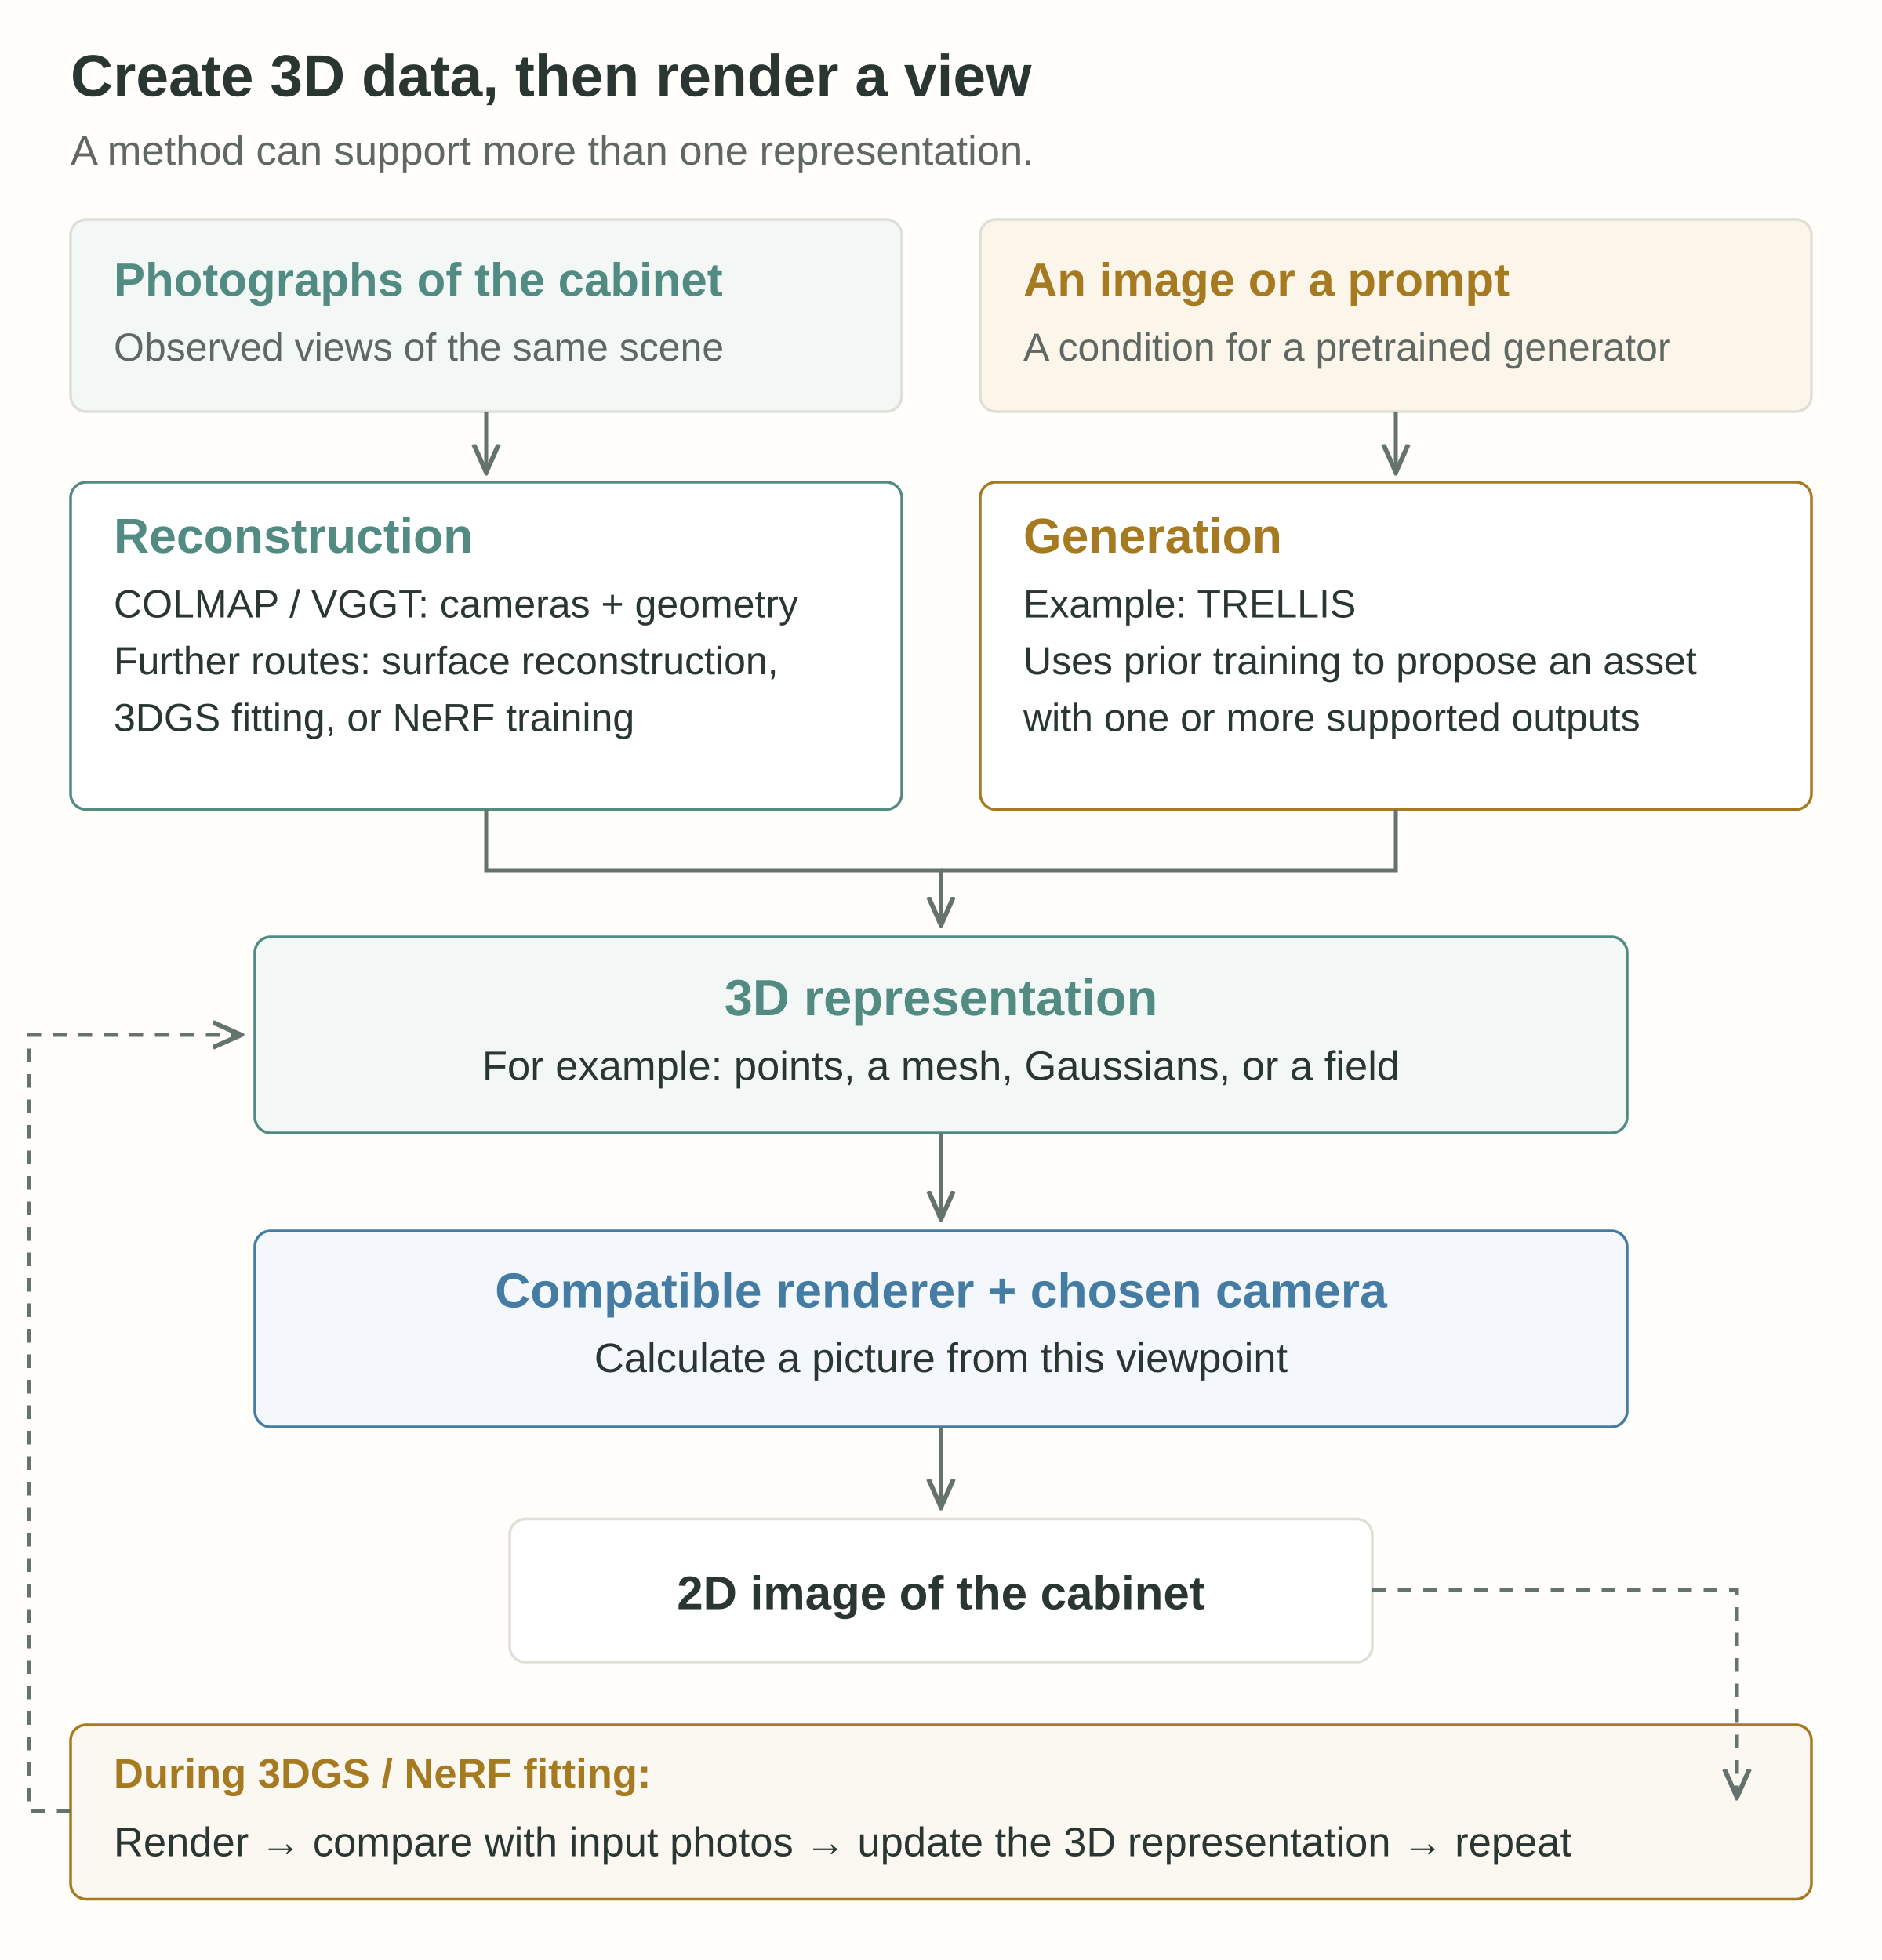
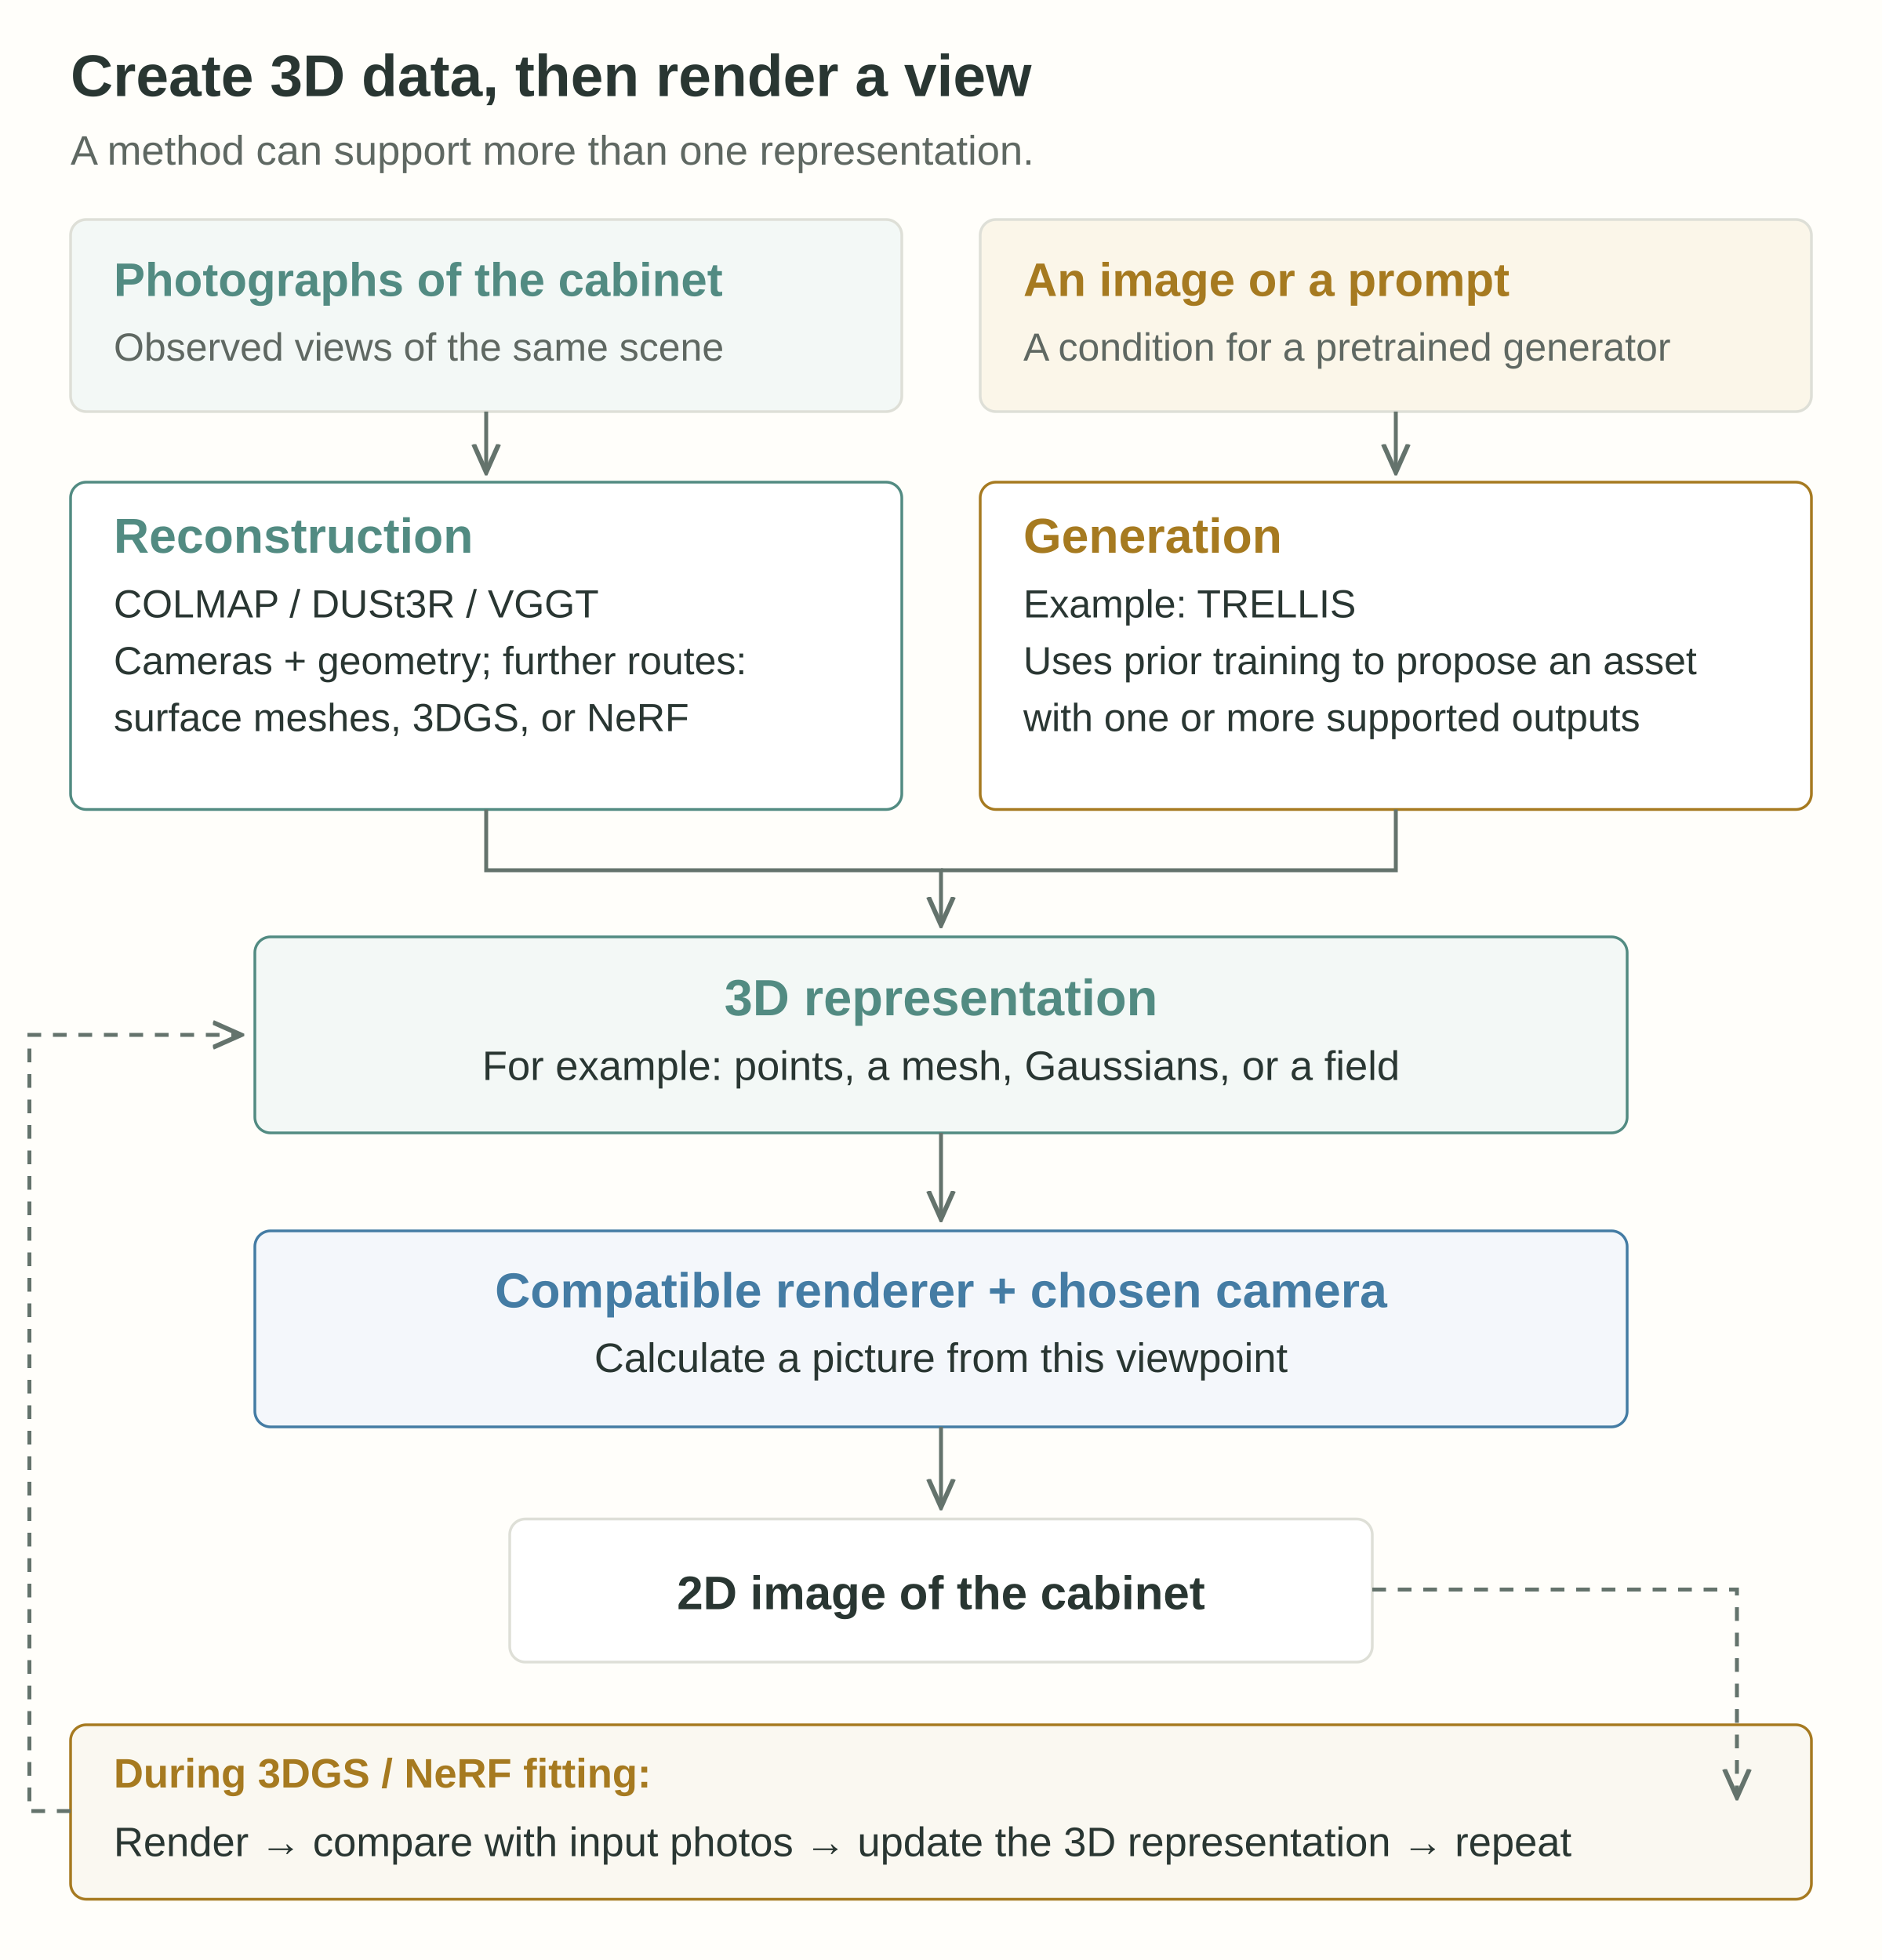
<svg xmlns="http://www.w3.org/2000/svg" width="960" height="1000" viewBox="0 0 960 1000" role="img">
  <defs>
    <marker id="arrow" viewBox="0 0 10 10" refX="9" refY="5" markerWidth="8" markerHeight="8" orient="auto-start-reverse">
      <path d="M0 1L9 5L0 9" fill="none" stroke="#64736c" stroke-width="1.5" />
    </marker>
  </defs>
  <rect width="960" height="1000" fill="#fffefa" />
  <text x="36" y="49" text-anchor="start" font-family="Arial,Helvetica,sans-serif" font-size="30" font-weight="600" fill="#293632">Create 3D data, then render a view</text>
  <text x="36" y="84" text-anchor="start" font-family="Arial,Helvetica,sans-serif" font-size="21" font-weight="400" fill="#5f6862">A method can support more than one representation.</text>
  <rect x="36" y="112" width="424" height="98" rx="8" fill="#f3f8f6" stroke="#dedfd7" stroke-width="1.4" />
  <rect x="500" y="112" width="424" height="98" rx="8" fill="#fbf6e9" stroke="#dedfd7" stroke-width="1.4" />
  <text x="58" y="151" text-anchor="start" font-family="Arial,Helvetica,sans-serif" font-size="24" font-weight="600" fill="#528b82">Photographs of the cabinet</text>
  <text x="58" y="184" text-anchor="start" font-family="Arial,Helvetica,sans-serif" font-size="20" font-weight="400" fill="#5f6862">Observed views of the same scene</text>
  <text x="522" y="151" text-anchor="start" font-family="Arial,Helvetica,sans-serif" font-size="24" font-weight="600" fill="#a67a20">An image or a prompt</text>
  <text x="522" y="184" text-anchor="start" font-family="Arial,Helvetica,sans-serif" font-size="20" font-weight="400" fill="#5f6862">A condition for a pretrained generator</text>
  <path d="M248 210V241" fill="none" stroke="#64736c" stroke-width="2" marker-end="url(#arrow)" />
  <path d="M712 210V241" fill="none" stroke="#64736c" stroke-width="2" marker-end="url(#arrow)" />
  <rect x="36" y="246" width="424" height="167" rx="8" fill="white" stroke="#528b82" stroke-width="1.4" />
  <rect x="500" y="246" width="424" height="167" rx="8" fill="white" stroke="#a67a20" stroke-width="1.4" />
  <text x="58" y="282" text-anchor="start" font-family="Arial,Helvetica,sans-serif" font-size="25" font-weight="600" fill="#528b82">Reconstruction</text>
-   <text x="58" y="315" text-anchor="start" font-family="Arial,Helvetica,sans-serif" font-size="20" font-weight="400" fill="#293632">COLMAP / VGGT: cameras + geometry</text>
-   <text x="58" y="344" text-anchor="start" font-family="Arial,Helvetica,sans-serif" font-size="20" font-weight="400" fill="#293632">Further routes: surface reconstruction,</text>
-   <text x="58" y="373" text-anchor="start" font-family="Arial,Helvetica,sans-serif" font-size="20" font-weight="400" fill="#293632">3DGS fitting, or NeRF training</text>
+   <text x="58" y="315" text-anchor="start" font-family="Arial,Helvetica,sans-serif" font-size="20" font-weight="400" fill="#293632">COLMAP / DUSt3R / VGGT</text>
+   <text x="58" y="344" text-anchor="start" font-family="Arial,Helvetica,sans-serif" font-size="20" font-weight="400" fill="#293632">Cameras + geometry; further routes:</text>
+   <text x="58" y="373" text-anchor="start" font-family="Arial,Helvetica,sans-serif" font-size="20" font-weight="400" fill="#293632">surface meshes, 3DGS, or NeRF</text>
  <text x="522" y="282" text-anchor="start" font-family="Arial,Helvetica,sans-serif" font-size="25" font-weight="600" fill="#a67a20">Generation</text>
  <text x="522" y="315" text-anchor="start" font-family="Arial,Helvetica,sans-serif" font-size="20" font-weight="400" fill="#293632">Example: TRELLIS</text>
  <text x="522" y="344" text-anchor="start" font-family="Arial,Helvetica,sans-serif" font-size="20" font-weight="400" fill="#293632">Uses prior training to propose an asset</text>
  <text x="522" y="373" text-anchor="start" font-family="Arial,Helvetica,sans-serif" font-size="20" font-weight="400" fill="#293632">with one or more supported outputs</text>
  <path d="M248 413V444H480V472" fill="none" stroke="#64736c" stroke-width="2" marker-end="url(#arrow)" />
  <path d="M712 413V444H480" fill="none" stroke="#64736c" stroke-width="2" />
  <rect x="130" y="478" width="700" height="100" rx="8" fill="#f3f8f6" stroke="#528b82" stroke-width="1.4" />
  <text x="480" y="518" text-anchor="middle" font-family="Arial,Helvetica,sans-serif" font-size="26" font-weight="600" fill="#528b82">3D representation</text>
  <text x="480" y="551" text-anchor="middle" font-family="Arial,Helvetica,sans-serif" font-size="21" font-weight="400" fill="#293632">For example: points, a mesh, Gaussians, or a field</text>
  <path d="M480 578V622" fill="none" stroke="#64736c" stroke-width="2" marker-end="url(#arrow)" />
  <rect x="130" y="628" width="700" height="100" rx="8" fill="#f4f7fb" stroke="#447ca4" stroke-width="1.4" />
  <text x="480" y="667" text-anchor="middle" font-family="Arial,Helvetica,sans-serif" font-size="25" font-weight="600" fill="#447ca4">Compatible renderer + chosen camera</text>
  <text x="480" y="700" text-anchor="middle" font-family="Arial,Helvetica,sans-serif" font-size="21" font-weight="400" fill="#293632">Calculate a picture from this viewpoint</text>
  <path d="M480 728V769" fill="none" stroke="#64736c" stroke-width="2" marker-end="url(#arrow)" />
  <rect x="260" y="775" width="440" height="73" rx="8" fill="white" stroke="#dedfd7" stroke-width="1.4" />
  <text x="480" y="821" text-anchor="middle" font-family="Arial,Helvetica,sans-serif" font-size="24" font-weight="600" fill="#293632">2D image of the cabinet</text>
  <rect x="36" y="880" width="888" height="89" rx="8" fill="#faf8f1" stroke="#a67a20" stroke-width="1.4" />
  <text x="58" y="912" text-anchor="start" font-family="Arial,Helvetica,sans-serif" font-size="21" font-weight="600" fill="#a67a20">During 3DGS / NeRF fitting:</text>
  <text x="58" y="947" text-anchor="start" font-family="Arial,Helvetica,sans-serif" font-size="21" font-weight="400" fill="#293632">Render → compare with input photos → update the 3D representation → repeat</text>
  <path d="M700 811H886V917" fill="none" stroke="#64736c" stroke-width="2" stroke-dasharray="7 6" marker-end="url(#arrow)" />
  <path d="M36 924H15V528H123" fill="none" stroke="#64736c" stroke-width="2" stroke-dasharray="7 6" marker-end="url(#arrow)" />
</svg>
